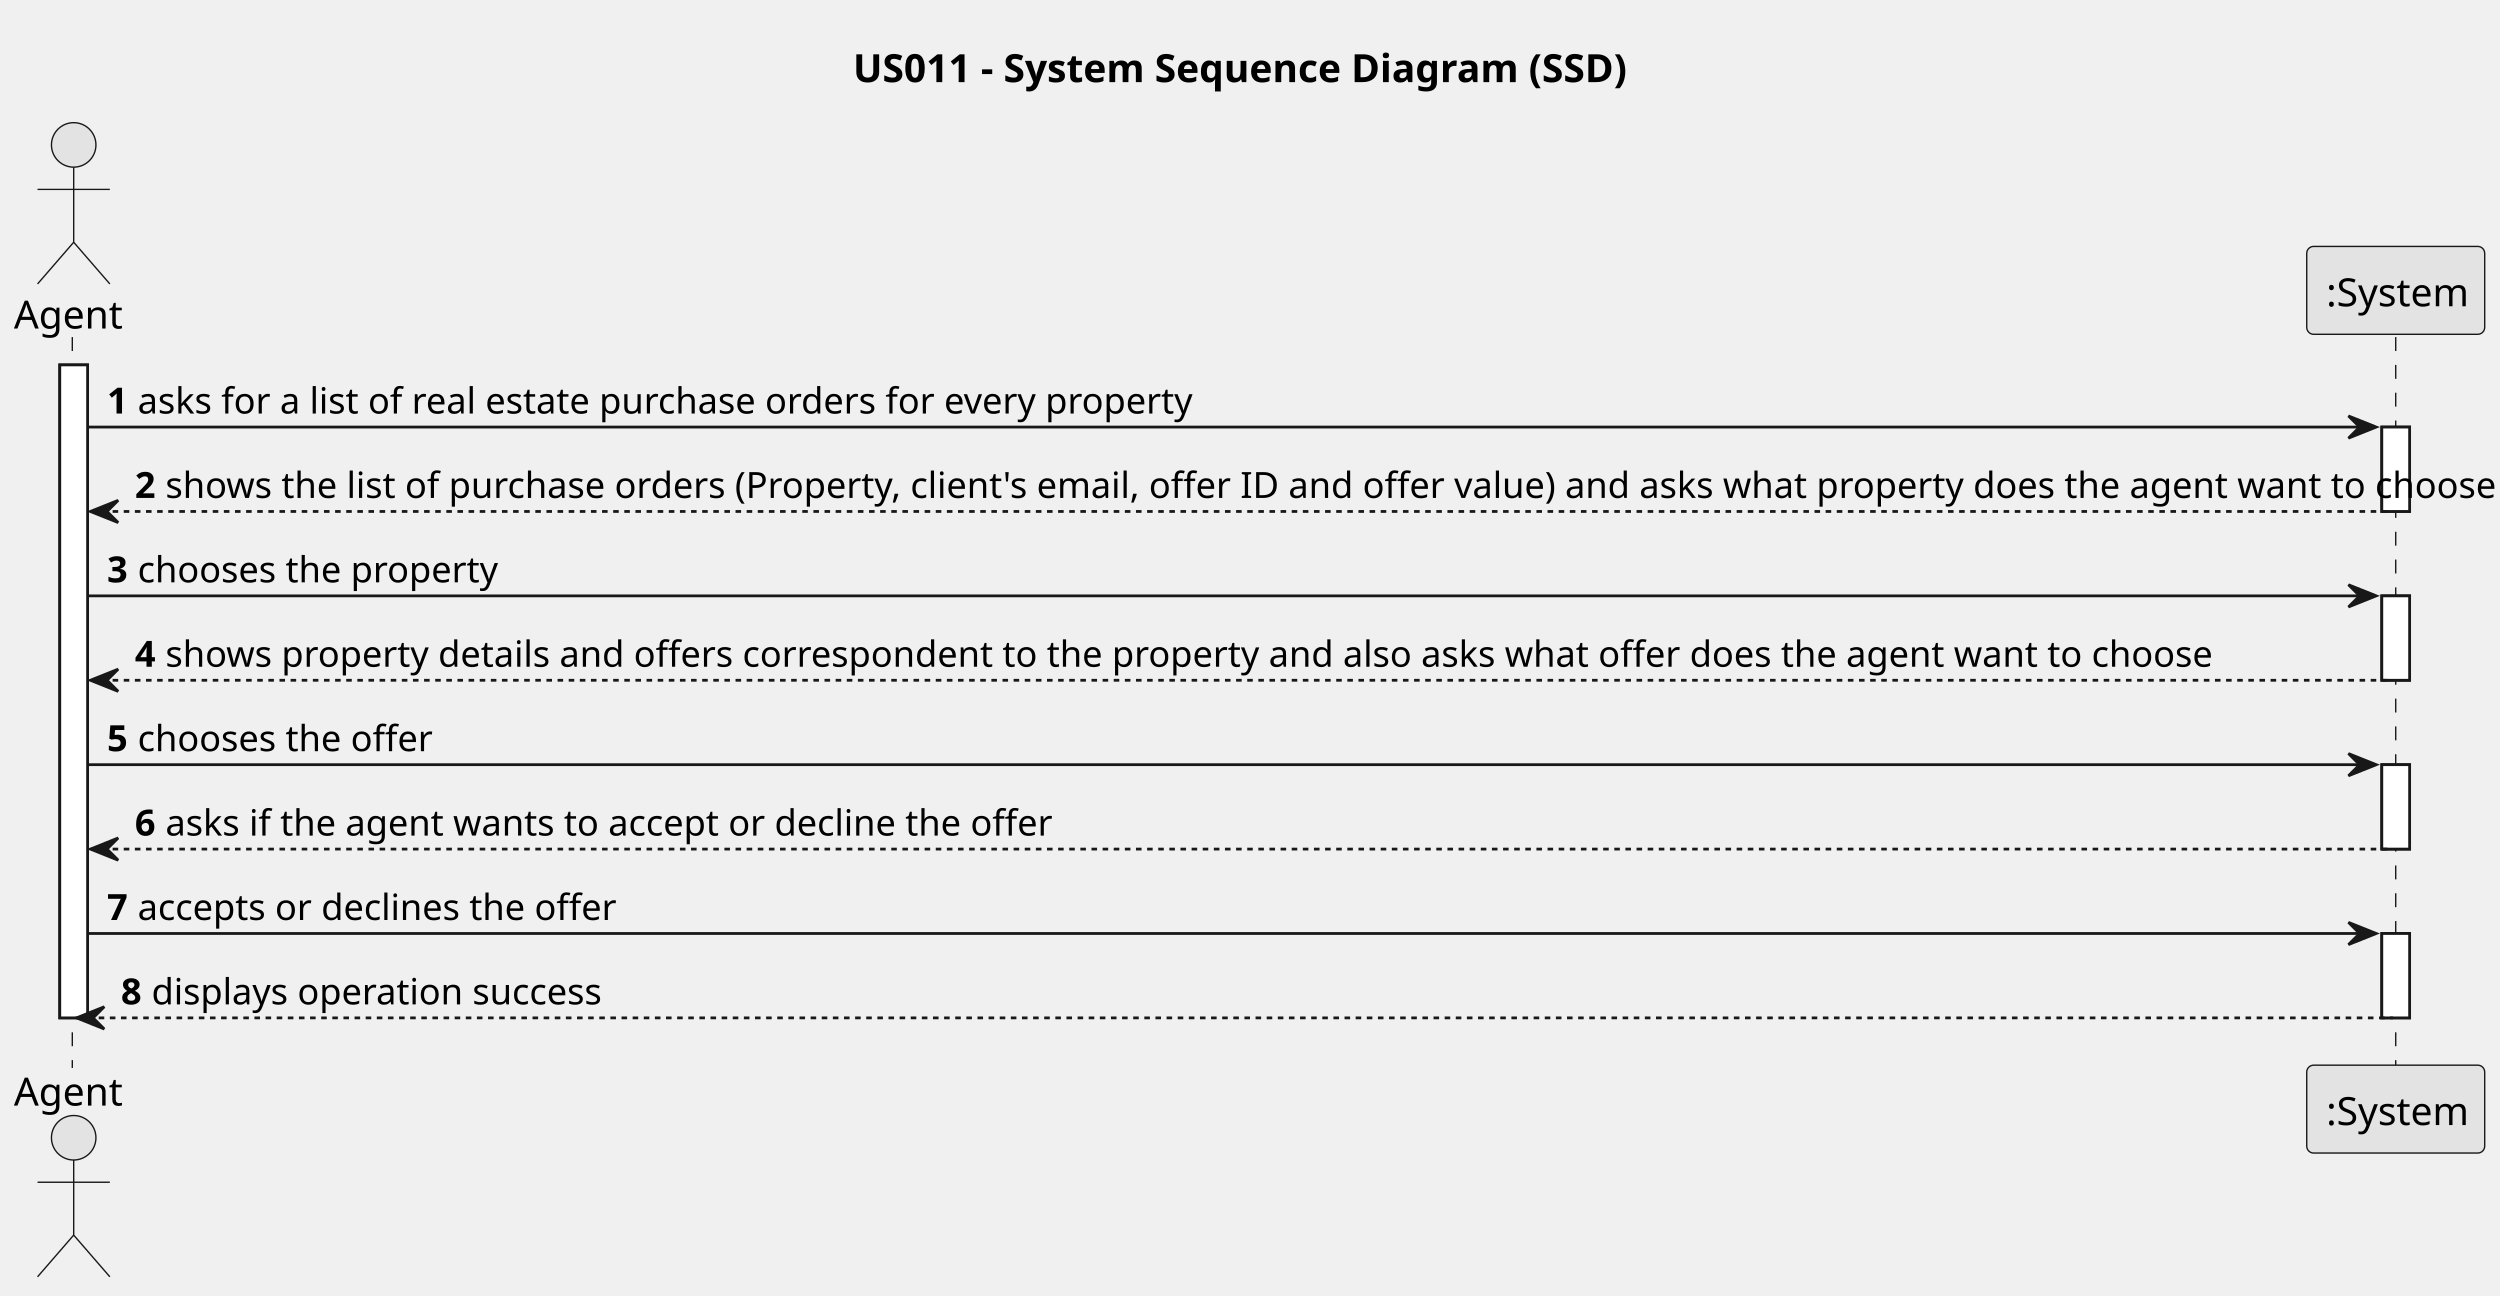
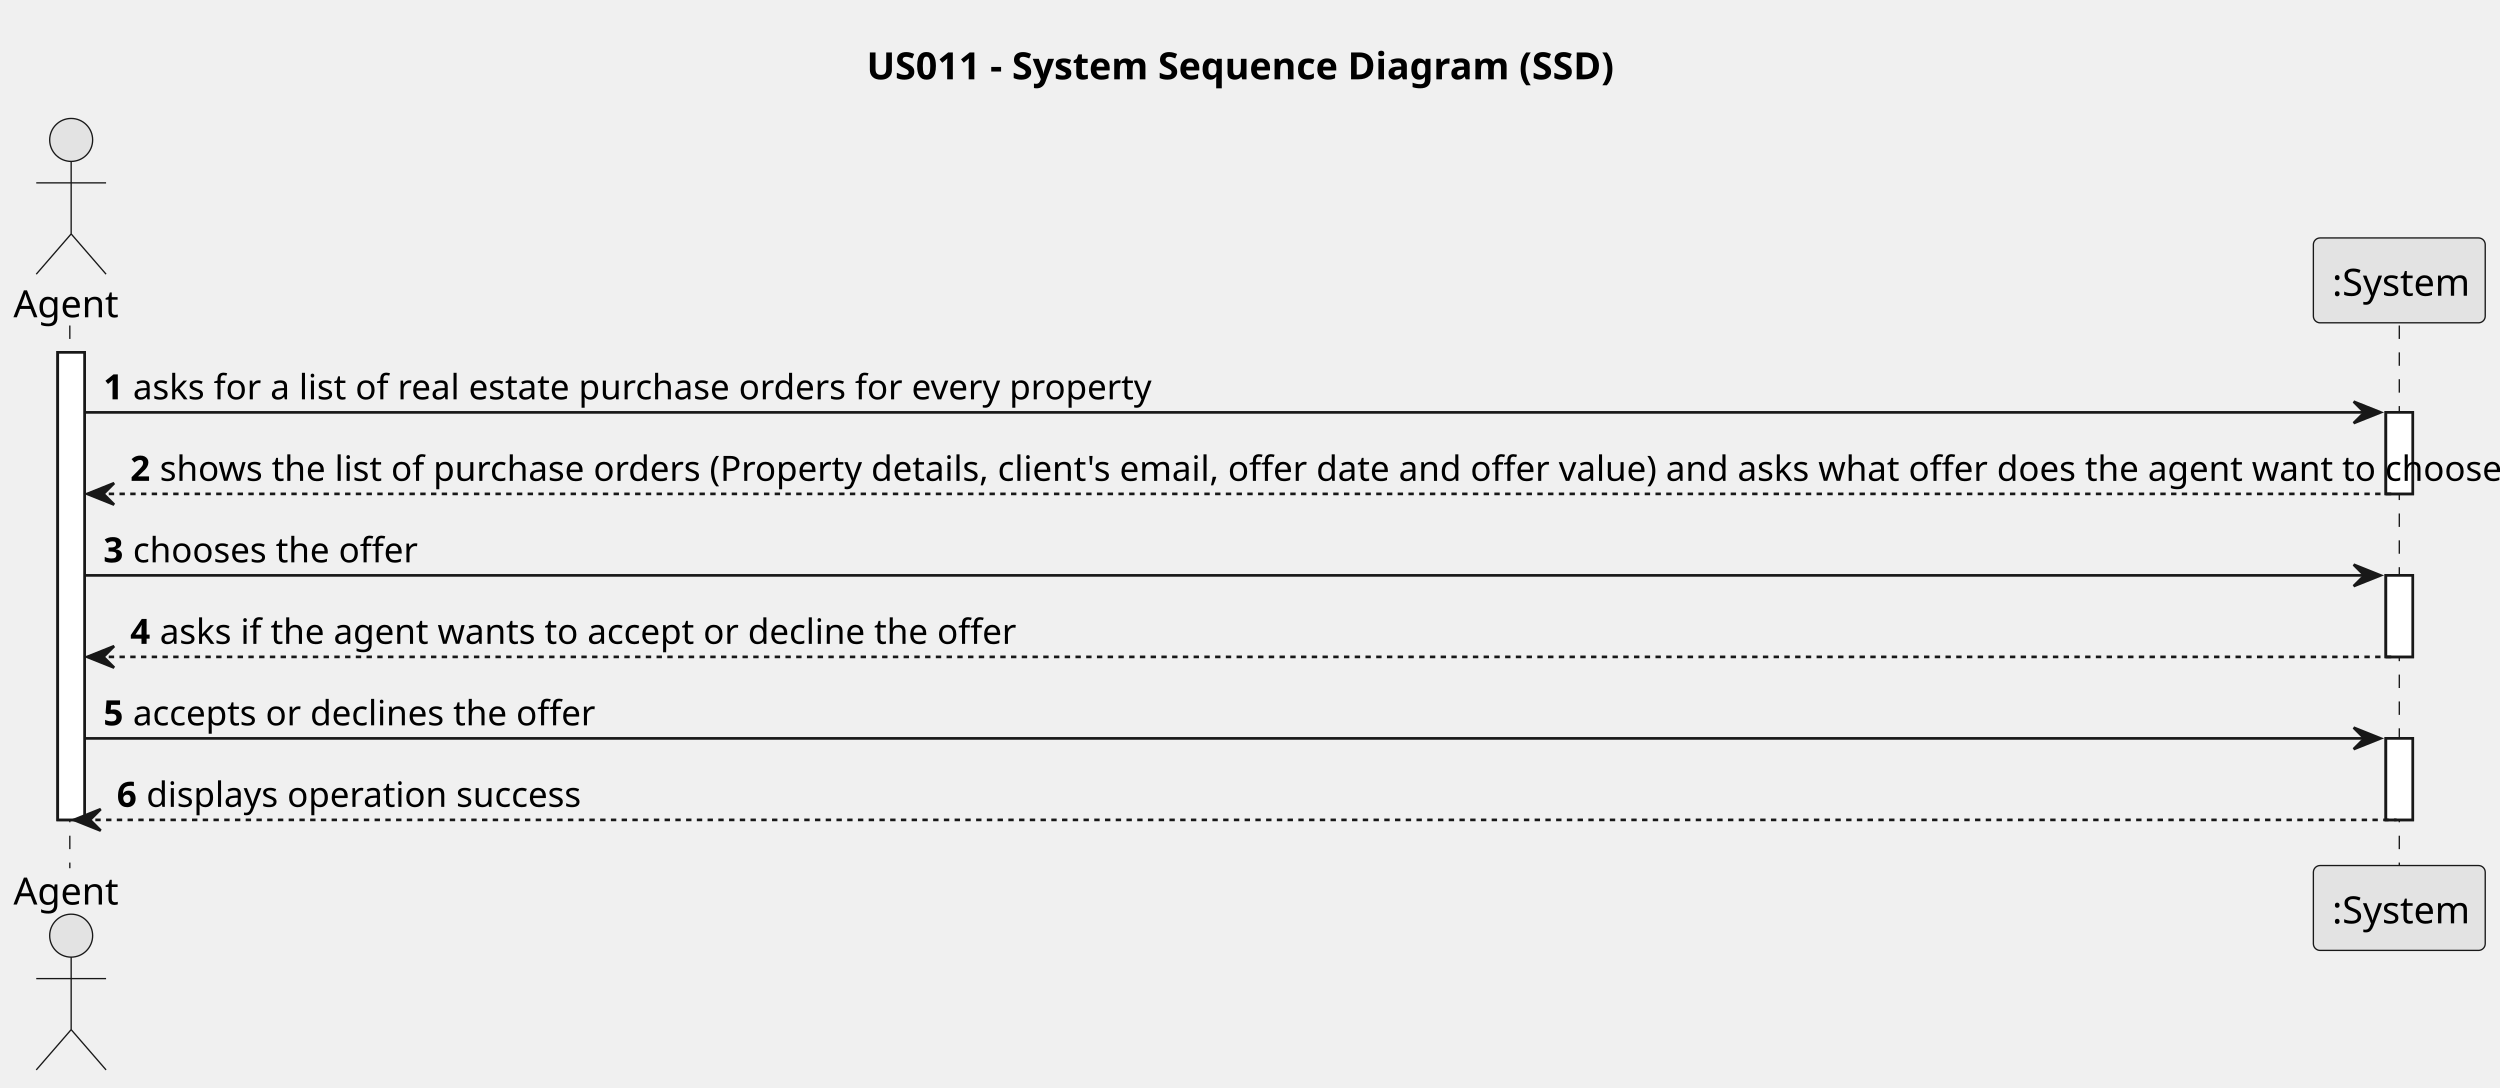
- <svg xmlns="http://www.w3.org/2000/svg" contentStyleType="text/css" height="466px" preserveAspectRatio="none" style="width:899px;height:466px;background:#FFFFFF;" version="1.1" viewBox="0 0 899 466" width="899px" zoomAndPan="magnify">
+ <svg xmlns="http://www.w3.org/2000/svg" contentStyleType="text/css" height="405px" preserveAspectRatio="none" style="width:931px;height:405px;background:#FFFFFF;" version="1.1" viewBox="0 0 931 405" width="931px" zoomAndPan="magnify">
  <defs />
  <g>
-     <rect fill="none" height="27.609" id="_title" style="stroke:none;stroke-width:1.0;" width="294" x="301.75" y="10" />
-     <text fill="#000000" font-family="sans-serif" font-size="14" font-weight="bold" lengthAdjust="spacing" textLength="284" x="306.75" y="29.533">US011 - System Sequence Diagram (SSD)</text>
-     <rect fill="#FFFFFF" height="234.812" style="stroke:#181818;stroke-width:1.0;" width="10" x="21.5" y="131.219" />
-     <rect fill="#FFFFFF" height="30.352" style="stroke:#181818;stroke-width:1.0;" width="10" x="856.5" y="153.57" />
-     <rect fill="#FFFFFF" height="30.352" style="stroke:#181818;stroke-width:1.0;" width="10" x="856.5" y="214.273" />
-     <rect fill="#FFFFFF" height="30.352" style="stroke:#181818;stroke-width:1.0;" width="10" x="856.5" y="274.977" />
-     <rect fill="#FFFFFF" height="30.352" style="stroke:#181818;stroke-width:1.0;" width="10" x="856.5" y="335.68" />
-     <line style="stroke:#181818;stroke-width:0.5;stroke-dasharray:5.0,5.0;" x1="26" x2="26" y1="121.219" y2="384.031" />
-     <line style="stroke:#181818;stroke-width:0.5;stroke-dasharray:5.0,5.0;" x1="861.5" x2="861.5" y1="121.219" y2="384.031" />
+     <rect fill="none" height="27.609" id="_title" style="stroke:none;stroke-width:1.0;" width="294" x="317.75" y="10" />
+     <text fill="#000000" font-family="sans-serif" font-size="14" font-weight="bold" lengthAdjust="spacing" textLength="284" x="322.75" y="29.533">US011 - System Sequence Diagram (SSD)</text>
+     <rect fill="#FFFFFF" height="174.109" style="stroke:#181818;stroke-width:1.0;" width="10" x="21.5" y="131.219" />
+     <rect fill="#FFFFFF" height="30.352" style="stroke:#181818;stroke-width:1.0;" width="10" x="888.5" y="153.57" />
+     <rect fill="#FFFFFF" height="30.352" style="stroke:#181818;stroke-width:1.0;" width="10" x="888.5" y="214.273" />
+     <rect fill="#FFFFFF" height="30.352" style="stroke:#181818;stroke-width:1.0;" width="10" x="888.5" y="274.977" />
+     <line style="stroke:#181818;stroke-width:0.5;stroke-dasharray:5.0,5.0;" x1="26" x2="26" y1="121.219" y2="323.328" />
+     <line style="stroke:#181818;stroke-width:0.5;stroke-dasharray:5.0,5.0;" x1="893.5" x2="893.5" y1="121.219" y2="323.328" />
    <text fill="#000000" font-family="sans-serif" font-size="14" lengthAdjust="spacing" textLength="37" x="5" y="118.143">Agent</text>
    <ellipse cx="26.5" cy="52.109" fill="#E3E3E3" rx="8" ry="8" style="stroke:#181818;stroke-width:0.5;" />
    <path d="M26.5,60.109 L26.5,87.109 M13.5,68.109 L39.5,68.109 M26.5,87.109 L13.5,102.109 M26.5,87.109 L39.5,102.109 " fill="none" style="stroke:#181818;stroke-width:0.5;" />
-     <text fill="#000000" font-family="sans-serif" font-size="14" lengthAdjust="spacing" textLength="37" x="5" y="397.565">Agent</text>
-     <ellipse cx="26.5" cy="409.141" fill="#E3E3E3" rx="8" ry="8" style="stroke:#181818;stroke-width:0.5;" />
-     <path d="M26.5,417.141 L26.5,444.141 M13.5,425.141 L39.5,425.141 M26.5,444.141 L13.5,459.141 M26.5,444.141 L39.5,459.141 " fill="none" style="stroke:#181818;stroke-width:0.5;" />
-     <rect fill="#E3E3E3" height="31.609" rx="2.5" ry="2.5" style="stroke:#181818;stroke-width:0.5;" width="64" x="829.5" y="88.609" />
-     <text fill="#000000" font-family="sans-serif" font-size="14" lengthAdjust="spacing" textLength="50" x="836.5" y="110.143">:System</text>
-     <rect fill="#E3E3E3" height="31.609" rx="2.5" ry="2.5" style="stroke:#181818;stroke-width:0.5;" width="64" x="829.5" y="383.031" />
-     <text fill="#000000" font-family="sans-serif" font-size="14" lengthAdjust="spacing" textLength="50" x="836.5" y="404.565">:System</text>
-     <rect fill="#FFFFFF" height="234.812" style="stroke:#181818;stroke-width:1.0;" width="10" x="21.5" y="131.219" />
-     <rect fill="#FFFFFF" height="30.352" style="stroke:#181818;stroke-width:1.0;" width="10" x="856.5" y="153.57" />
-     <rect fill="#FFFFFF" height="30.352" style="stroke:#181818;stroke-width:1.0;" width="10" x="856.5" y="214.273" />
-     <rect fill="#FFFFFF" height="30.352" style="stroke:#181818;stroke-width:1.0;" width="10" x="856.5" y="274.977" />
-     <rect fill="#FFFFFF" height="30.352" style="stroke:#181818;stroke-width:1.0;" width="10" x="856.5" y="335.68" />
-     <polygon fill="#181818" points="844.5,149.57,854.5,153.57,844.5,157.57,848.5,153.57" style="stroke:#181818;stroke-width:1.0;" />
-     <line style="stroke:#181818;stroke-width:1.0;" x1="31.5" x2="850.5" y1="153.57" y2="153.57" />
+     <text fill="#000000" font-family="sans-serif" font-size="14" lengthAdjust="spacing" textLength="37" x="5" y="336.861">Agent</text>
+     <ellipse cx="26.5" cy="348.438" fill="#E3E3E3" rx="8" ry="8" style="stroke:#181818;stroke-width:0.5;" />
+     <path d="M26.5,356.438 L26.5,383.438 M13.5,364.438 L39.5,364.438 M26.5,383.438 L13.5,398.438 M26.5,383.438 L39.5,398.438 " fill="none" style="stroke:#181818;stroke-width:0.5;" />
+     <rect fill="#E3E3E3" height="31.609" rx="2.5" ry="2.5" style="stroke:#181818;stroke-width:0.5;" width="64" x="861.5" y="88.609" />
+     <text fill="#000000" font-family="sans-serif" font-size="14" lengthAdjust="spacing" textLength="50" x="868.5" y="110.143">:System</text>
+     <rect fill="#E3E3E3" height="31.609" rx="2.5" ry="2.5" style="stroke:#181818;stroke-width:0.5;" width="64" x="861.5" y="322.328" />
+     <text fill="#000000" font-family="sans-serif" font-size="14" lengthAdjust="spacing" textLength="50" x="868.5" y="343.861">:System</text>
+     <rect fill="#FFFFFF" height="174.109" style="stroke:#181818;stroke-width:1.0;" width="10" x="21.5" y="131.219" />
+     <rect fill="#FFFFFF" height="30.352" style="stroke:#181818;stroke-width:1.0;" width="10" x="888.5" y="153.57" />
+     <rect fill="#FFFFFF" height="30.352" style="stroke:#181818;stroke-width:1.0;" width="10" x="888.5" y="214.273" />
+     <rect fill="#FFFFFF" height="30.352" style="stroke:#181818;stroke-width:1.0;" width="10" x="888.5" y="274.977" />
+     <polygon fill="#181818" points="876.5,149.57,886.5,153.57,876.5,157.57,880.5,153.57" style="stroke:#181818;stroke-width:1.0;" />
+     <line style="stroke:#181818;stroke-width:1.0;" x1="31.5" x2="882.5" y1="153.57" y2="153.57" />
    <text fill="#000000" font-family="sans-serif" font-size="13" font-weight="bold" lengthAdjust="spacing" textLength="7" x="38.5" y="148.714">1</text>
    <text fill="#000000" font-family="sans-serif" font-size="13" lengthAdjust="spacing" textLength="357" x="49.5" y="148.714">asks for a list of real estate purchase orders for every property</text>
    <polygon fill="#181818" points="42.5,179.922,32.5,183.922,42.5,187.922,38.5,183.922" style="stroke:#181818;stroke-width:1.0;" />
-     <line style="stroke:#181818;stroke-width:1.0;stroke-dasharray:2.0,2.0;" x1="36.5" x2="860.5" y1="183.922" y2="183.922" />
+     <line style="stroke:#181818;stroke-width:1.0;stroke-dasharray:2.0,2.0;" x1="36.5" x2="892.5" y1="183.922" y2="183.922" />
    <text fill="#000000" font-family="sans-serif" font-size="13" font-weight="bold" lengthAdjust="spacing" textLength="7" x="48.5" y="179.065">2</text>
-     <text fill="#000000" font-family="sans-serif" font-size="13" lengthAdjust="spacing" textLength="790" x="59.5" y="179.065">shows the list of purchase orders (Property, client's email, offer ID and offer value) and asks what property does the agent want to choose</text>
-     <polygon fill="#181818" points="844.5,210.273,854.5,214.273,844.5,218.273,848.5,214.273" style="stroke:#181818;stroke-width:1.0;" />
-     <line style="stroke:#181818;stroke-width:1.0;" x1="31.5" x2="850.5" y1="214.273" y2="214.273" />
+     <text fill="#000000" font-family="sans-serif" font-size="13" lengthAdjust="spacing" textLength="822" x="59.5" y="179.065">shows the list of purchase orders (Property details, client's email, offer date and offer value) and asks what offer does the agent want to choose</text>
+     <polygon fill="#181818" points="876.5,210.273,886.5,214.273,876.5,218.273,880.5,214.273" style="stroke:#181818;stroke-width:1.0;" />
+     <line style="stroke:#181818;stroke-width:1.0;" x1="31.5" x2="882.5" y1="214.273" y2="214.273" />
    <text fill="#000000" font-family="sans-serif" font-size="13" font-weight="bold" lengthAdjust="spacing" textLength="7" x="38.5" y="209.417">3</text>
-     <text fill="#000000" font-family="sans-serif" font-size="13" lengthAdjust="spacing" textLength="122" x="49.5" y="209.417">chooses the property</text>
+     <text fill="#000000" font-family="sans-serif" font-size="13" lengthAdjust="spacing" textLength="99" x="49.5" y="209.417">chooses the offer</text>
    <polygon fill="#181818" points="42.5,240.625,32.5,244.625,42.5,248.625,38.5,244.625" style="stroke:#181818;stroke-width:1.0;" />
-     <line style="stroke:#181818;stroke-width:1.0;stroke-dasharray:2.0,2.0;" x1="36.5" x2="860.5" y1="244.625" y2="244.625" />
+     <line style="stroke:#181818;stroke-width:1.0;stroke-dasharray:2.0,2.0;" x1="36.5" x2="892.5" y1="244.625" y2="244.625" />
    <text fill="#000000" font-family="sans-serif" font-size="13" font-weight="bold" lengthAdjust="spacing" textLength="7" x="48.5" y="239.769">4</text>
-     <text fill="#000000" font-family="sans-serif" font-size="13" lengthAdjust="spacing" textLength="690" x="59.5" y="239.769">shows property details and offers correspondent to the property and also asks what offer does the agent want to choose</text>
-     <polygon fill="#181818" points="844.5,270.977,854.5,274.977,844.5,278.977,848.5,274.977" style="stroke:#181818;stroke-width:1.0;" />
-     <line style="stroke:#181818;stroke-width:1.0;" x1="31.5" x2="850.5" y1="274.977" y2="274.977" />
+     <text fill="#000000" font-family="sans-serif" font-size="13" lengthAdjust="spacing" textLength="302" x="59.5" y="239.769">asks if the agent wants to accept or decline the offer</text>
+     <polygon fill="#181818" points="876.5,270.977,886.5,274.977,876.5,278.977,880.5,274.977" style="stroke:#181818;stroke-width:1.0;" />
+     <line style="stroke:#181818;stroke-width:1.0;" x1="31.5" x2="882.5" y1="274.977" y2="274.977" />
    <text fill="#000000" font-family="sans-serif" font-size="13" font-weight="bold" lengthAdjust="spacing" textLength="7" x="38.5" y="270.12">5</text>
-     <text fill="#000000" font-family="sans-serif" font-size="13" lengthAdjust="spacing" textLength="99" x="49.5" y="270.12">chooses the offer</text>
-     <polygon fill="#181818" points="42.5,301.328,32.5,305.328,42.5,309.328,38.5,305.328" style="stroke:#181818;stroke-width:1.0;" />
-     <line style="stroke:#181818;stroke-width:1.0;stroke-dasharray:2.0,2.0;" x1="36.5" x2="860.5" y1="305.328" y2="305.328" />
-     <text fill="#000000" font-family="sans-serif" font-size="13" font-weight="bold" lengthAdjust="spacing" textLength="7" x="48.5" y="300.472">6</text>
-     <text fill="#000000" font-family="sans-serif" font-size="13" lengthAdjust="spacing" textLength="302" x="59.5" y="300.472">asks if the agent wants to accept or decline the offer</text>
-     <polygon fill="#181818" points="844.5,331.68,854.5,335.68,844.5,339.68,848.5,335.68" style="stroke:#181818;stroke-width:1.0;" />
-     <line style="stroke:#181818;stroke-width:1.0;" x1="31.5" x2="850.5" y1="335.68" y2="335.68" />
-     <text fill="#000000" font-family="sans-serif" font-size="13" font-weight="bold" lengthAdjust="spacing" textLength="7" x="38.5" y="330.823">7</text>
-     <text fill="#000000" font-family="sans-serif" font-size="13" lengthAdjust="spacing" textLength="163" x="49.5" y="330.823">accepts or declines the offer</text>
-     <polygon fill="#181818" points="37.5,362.031,27.5,366.031,37.5,370.031,33.5,366.031" style="stroke:#181818;stroke-width:1.0;" />
-     <line style="stroke:#181818;stroke-width:1.0;stroke-dasharray:2.0,2.0;" x1="31.5" x2="860.5" y1="366.031" y2="366.031" />
-     <text fill="#000000" font-family="sans-serif" font-size="13" font-weight="bold" lengthAdjust="spacing" textLength="7" x="43.5" y="361.175">8</text>
-     <text fill="#000000" font-family="sans-serif" font-size="13" lengthAdjust="spacing" textLength="158" x="54.5" y="361.175">displays operation success</text>
+     <text fill="#000000" font-family="sans-serif" font-size="13" lengthAdjust="spacing" textLength="163" x="49.5" y="270.12">accepts or declines the offer</text>
+     <polygon fill="#181818" points="37.5,301.328,27.5,305.328,37.5,309.328,33.5,305.328" style="stroke:#181818;stroke-width:1.0;" />
+     <line style="stroke:#181818;stroke-width:1.0;stroke-dasharray:2.0,2.0;" x1="31.5" x2="892.5" y1="305.328" y2="305.328" />
+     <text fill="#000000" font-family="sans-serif" font-size="13" font-weight="bold" lengthAdjust="spacing" textLength="7" x="43.5" y="300.472">6</text>
+     <text fill="#000000" font-family="sans-serif" font-size="13" lengthAdjust="spacing" textLength="158" x="54.5" y="300.472">displays operation success</text>
  </g>
</svg>
